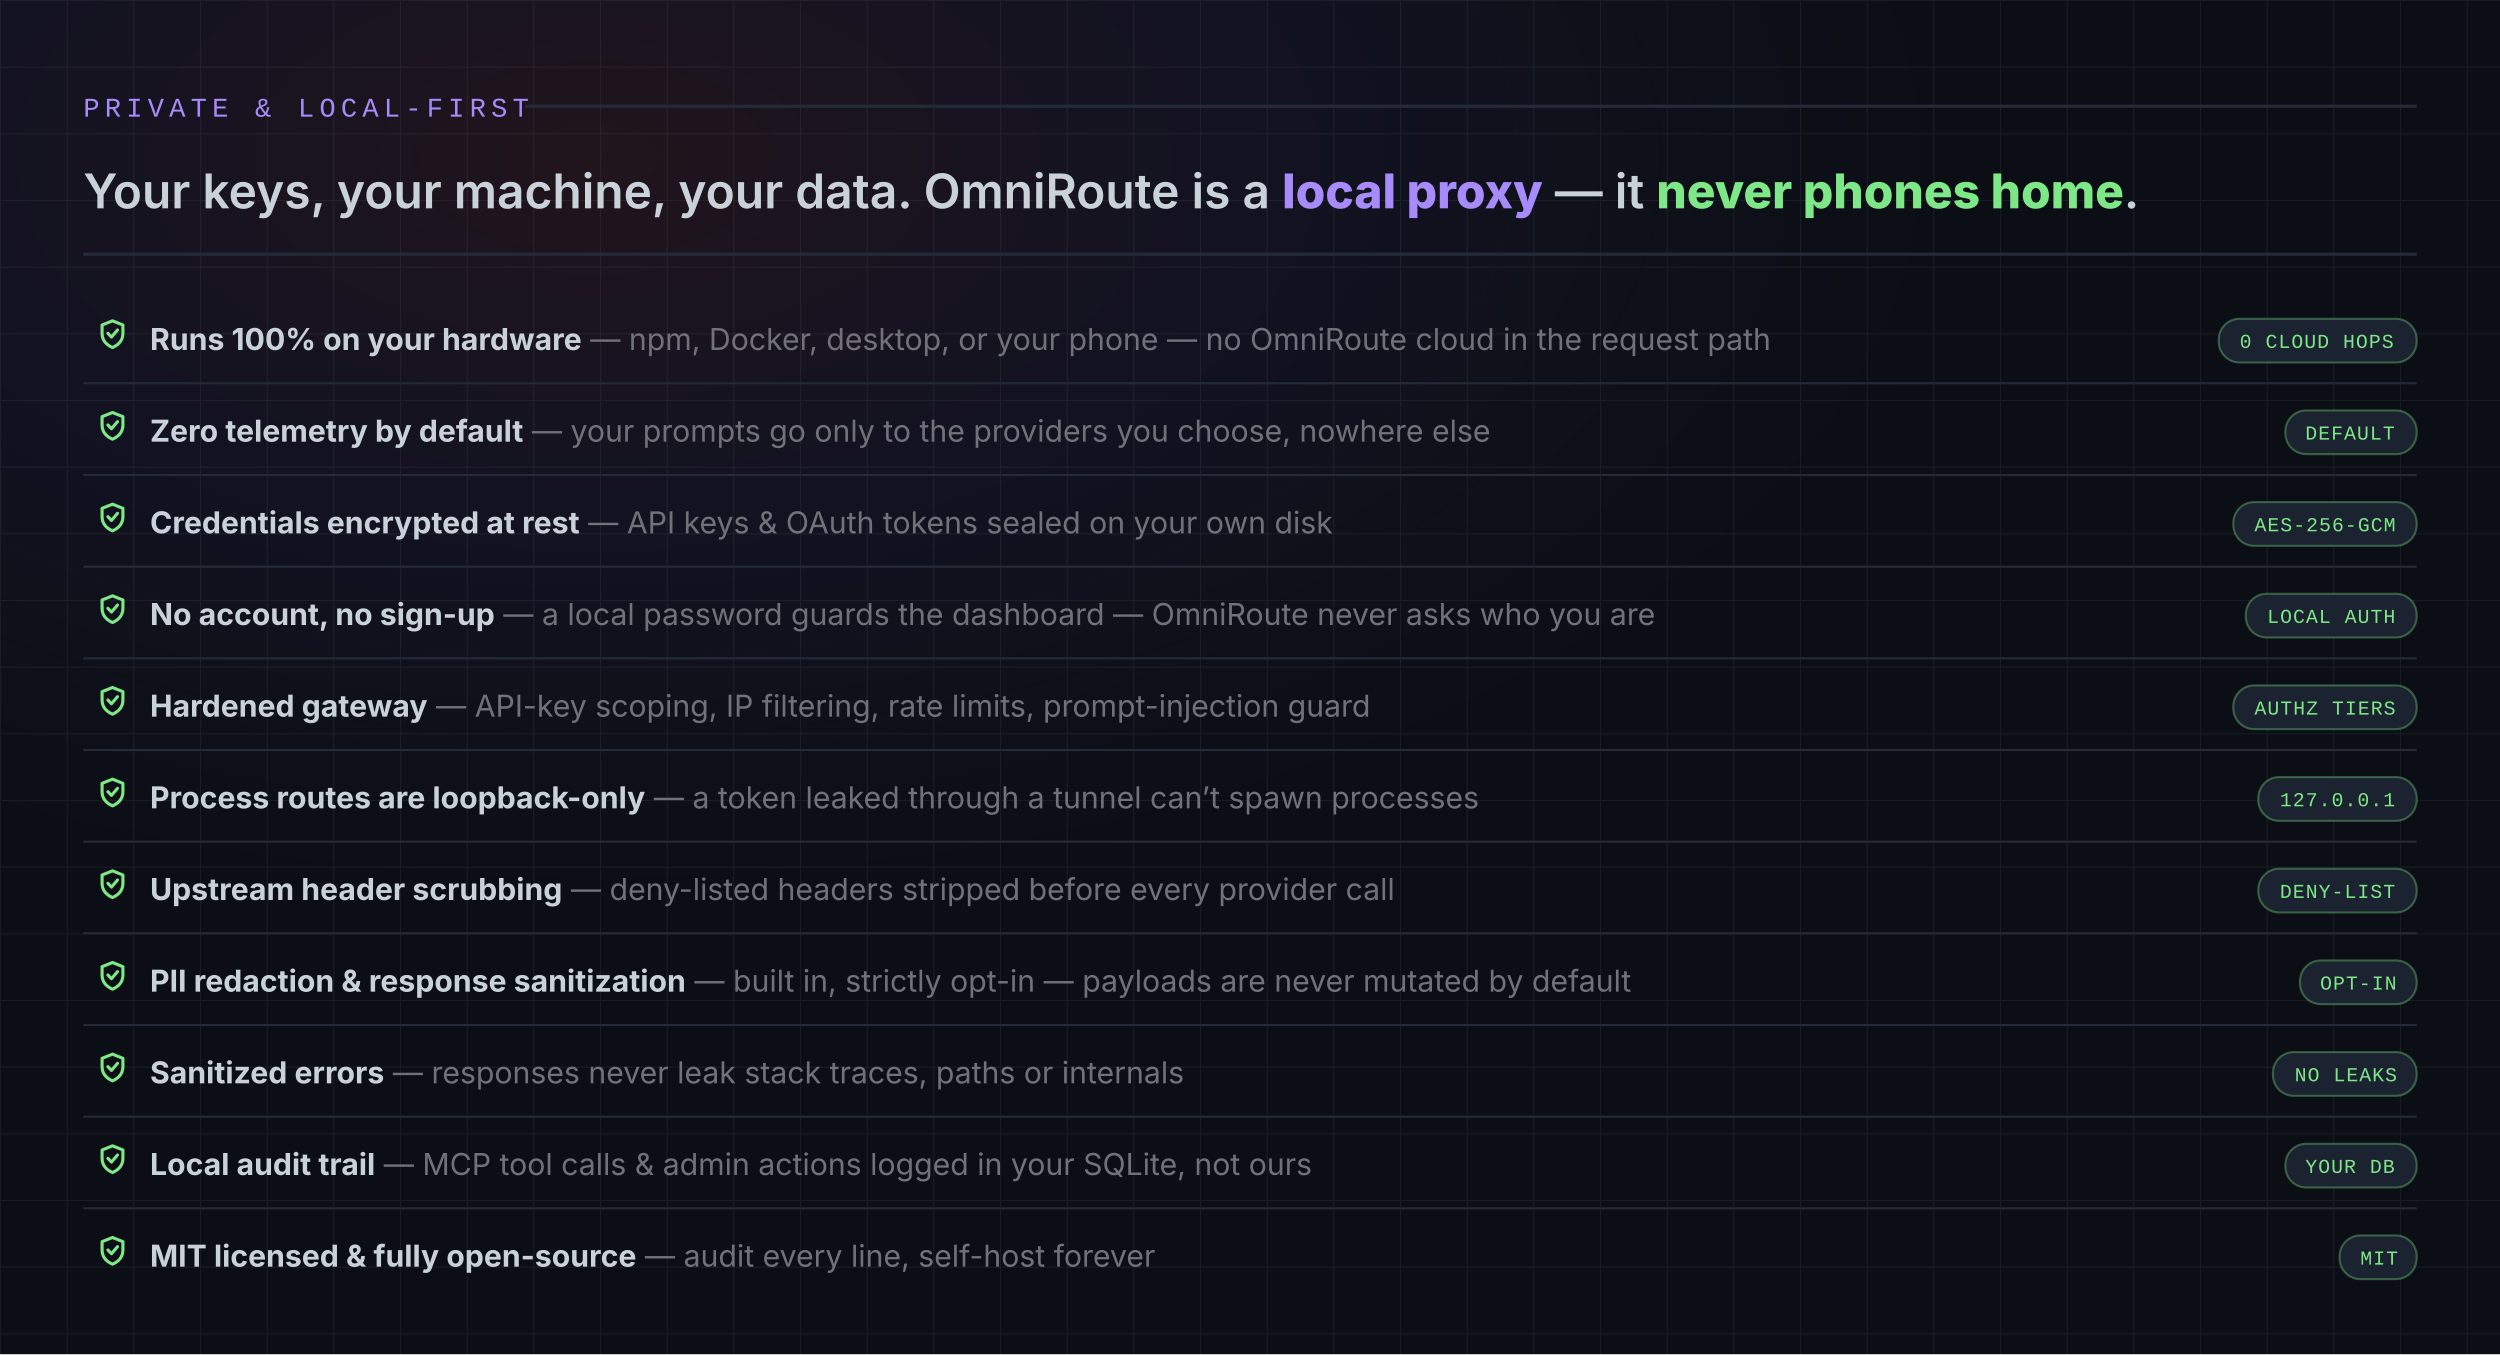
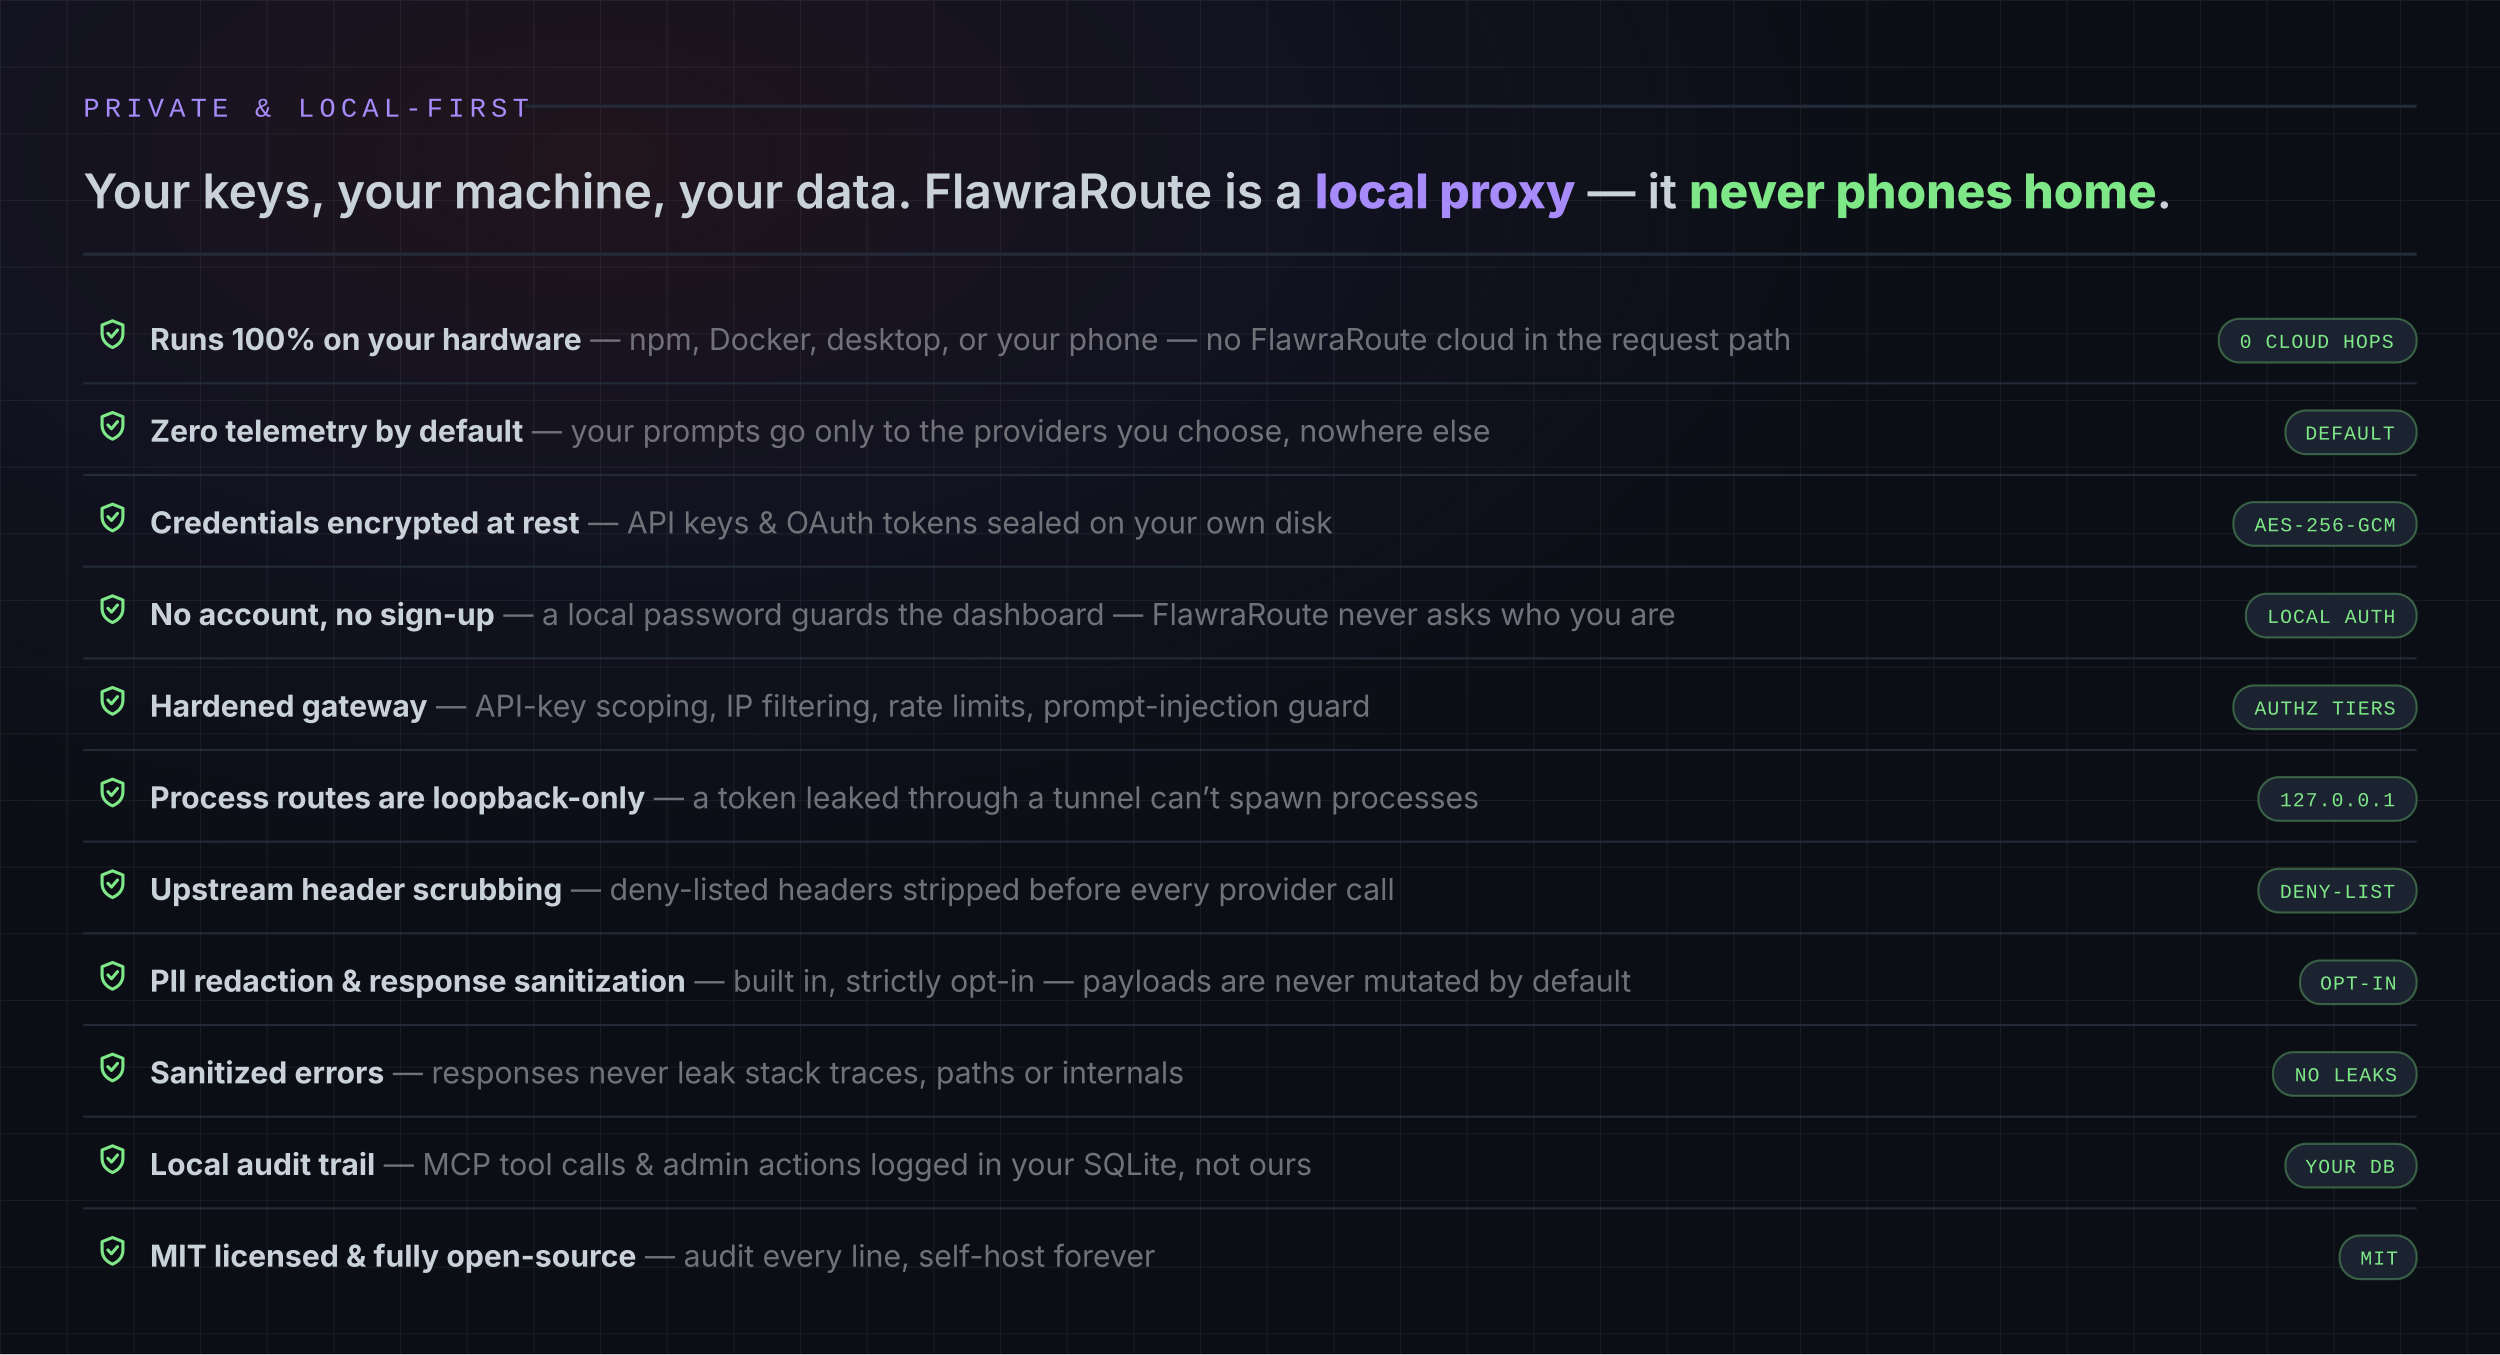
- <svg xmlns="http://www.w3.org/2000/svg" viewBox="0 0 1200 650" role="img" aria-label="Private and local-first: your keys, your machine, your data — OmniRoute is a local proxy that never phones home. Runs 100 percent on your hardware via npm, Docker, desktop or phone with no OmniRoute cloud in the request path. Zero telemetry by default — prompts go only to the providers you choose. Credentials encrypted at rest with AES-256-GCM. No account and no sign-up — a local password guards the dashboard. Hardened gateway with API-key scoping, IP filtering, rate limits and prompt-injection guard. Process-spawning routes are loopback-only so a leaked token cannot spawn processes. Upstream header scrubbing strips deny-listed headers before every provider call. PII redaction and response sanitization are built in and strictly opt-in. Sanitized errors never leak stack traces, paths or internals. A local audit trail logs MCP tool calls and admin actions in your own SQLite. MIT licensed and fully open-source — audit every line, self-host forever.">
+ <svg xmlns="http://www.w3.org/2000/svg" viewBox="0 0 1200 650" role="img" aria-label="Private and local-first: your keys, your machine, your data — FlawraRoute is a local proxy that never phones home. Runs 100 percent on your hardware via npm, Docker, desktop or phone with no FlawraRoute cloud in the request path. Zero telemetry by default — prompts go only to the providers you choose. Credentials encrypted at rest with AES-256-GCM. No account and no sign-up — a local password guards the dashboard. Hardened gateway with API-key scoping, IP filtering, rate limits and prompt-injection guard. Process-spawning routes are loopback-only so a leaked token cannot spawn processes. Upstream header scrubbing strips deny-listed headers before every provider call. PII redaction and response sanitization are built in and strictly opt-in. Sanitized errors never leak stack traces, paths or internals. A local audit trail logs MCP tool calls and admin actions in your own SQLite. MIT licensed and fully open-source — audit every line, self-host forever.">
  <defs>
    <pattern id="gridPaperL" width="32" height="32" patternUnits="userSpaceOnUse">
      <path d="M 32 0 L 0 0 0 32" fill="none" stroke="#ffffff" stroke-opacity="0.06" stroke-width="1" />
    </pattern>
    <radialGradient id="bgGlowL" cx="24%" cy="12%" r="55%">
      <stop offset="0%" stop-color="#e54d5e" stop-opacity="0.10" />
      <stop offset="55%" stop-color="#8b5cf6" stop-opacity="0.05" />
      <stop offset="100%" stop-color="#6366f1" stop-opacity="0" />
    </radialGradient>
  </defs>
  <rect width="1200" height="650" fill="#0b0e14" />
  <rect width="1200" height="650" fill="url(#gridPaperL)" />
  <rect width="1200" height="650" fill="url(#bgGlowL)" />
  <text x="40" y="56" font-family="Consolas, 'Courier New', monospace" font-size="13" letter-spacing="2.5" fill="#a78bfa">PRIVATE &amp; LOCAL-FIRST</text>
  <line x1="252" y1="51" x2="1160" y2="51" stroke="#232b38" stroke-width="1.5" />
-   <text x="40" y="100" font-family="Inter, 'Segoe UI', Arial, Helvetica, system-ui, sans-serif" font-size="23" font-weight="600" fill="#c9d1d9">Your keys, your machine, your data. OmniRoute is a <tspan fill="#a78bfa" font-weight="800">local proxy</tspan> — it <tspan fill="#7ee787" font-weight="800">never phones home</tspan>.</text>
+   <text x="40" y="100" font-family="Inter, 'Segoe UI', Arial, Helvetica, system-ui, sans-serif" font-size="23" font-weight="600" fill="#c9d1d9">Your keys, your machine, your data. FlawraRoute is a <tspan fill="#a78bfa" font-weight="800">local proxy</tspan> — it <tspan fill="#7ee787" font-weight="800">never phones home</tspan>.</text>
  <line x1="40" y1="122" x2="1160" y2="122" stroke="#232b38" stroke-width="1.5" />
  <rect x="40" y="140" width="1120" height="44" fill="#7ee787" opacity="0">
    <animate attributeName="y" calcMode="discrete" values="140;184;228;272;316;360;404;448;492;536;580" keyTimes="0;0.091;0.182;0.273;0.364;0.455;0.545;0.636;0.727;0.818;0.909" dur="16s" repeatCount="indefinite" />
    <animate attributeName="opacity" values="0;0.05;0.05;0" keyTimes="0;0.015;0.985;1" dur="16s" repeatCount="indefinite" />
  </rect>
  <g transform="translate(48,154)" stroke="#7ee787" stroke-width="1.5" fill="none" stroke-linecap="round" stroke-linejoin="round">
    <path d="M 6,0 L 11,2 L 11,6 C 11,9.5 8.8,11.6 6,12.8 C 3.2,11.6 1,9.5 1,6 L 1,2 Z" />
    <path d="M 3.8,6 L 5.5,7.8 L 8.4,4.4" />
  </g>
  <text x="72" y="168" font-family="Inter, 'Segoe UI', Arial, Helvetica, system-ui, sans-serif" font-size="14.5" fill="#71717a">
-     <tspan font-weight="700" fill="#c9d1d9">Runs 100% on your hardware</tspan> — npm, Docker, desktop, or your phone — no OmniRoute cloud in the request path</text>
+     <tspan font-weight="700" fill="#c9d1d9">Runs 100% on your hardware</tspan> — npm, Docker, desktop, or your phone — no FlawraRoute cloud in the request path</text>
  <rect x="1065" y="153" width="95" height="21" rx="10" fill="#1c2330" stroke="#7ee787" stroke-opacity="0.35" stroke-width="1" />
  <text x="1112" y="167" text-anchor="middle" font-family="Consolas, 'Courier New', monospace" font-size="9.5" letter-spacing="0.5" fill="#7ee787">0 CLOUD HOPS</text>
  <line x1="40" y1="184" x2="1160" y2="184" stroke="#232b38" stroke-width="1" />
  <g transform="translate(48,198)" stroke="#7ee787" stroke-width="1.5" fill="none" stroke-linecap="round" stroke-linejoin="round">
    <path d="M 6,0 L 11,2 L 11,6 C 11,9.5 8.8,11.6 6,12.8 C 3.2,11.6 1,9.5 1,6 L 1,2 Z" />
    <path d="M 3.8,6 L 5.5,7.8 L 8.4,4.4" />
  </g>
  <text x="72" y="212" font-family="Inter, 'Segoe UI', Arial, Helvetica, system-ui, sans-serif" font-size="14.5" fill="#71717a">
    <tspan font-weight="700" fill="#c9d1d9">Zero telemetry by default</tspan> — your prompts go only to the providers you choose, nowhere else</text>
  <rect x="1097" y="197" width="63" height="21" rx="10" fill="#1c2330" stroke="#7ee787" stroke-opacity="0.35" stroke-width="1" />
  <text x="1128" y="211" text-anchor="middle" font-family="Consolas, 'Courier New', monospace" font-size="9.5" letter-spacing="0.5" fill="#7ee787">DEFAULT</text>
  <line x1="40" y1="228" x2="1160" y2="228" stroke="#232b38" stroke-width="1" />
  <g transform="translate(48,242)" stroke="#7ee787" stroke-width="1.5" fill="none" stroke-linecap="round" stroke-linejoin="round">
    <path d="M 6,0 L 11,2 L 11,6 C 11,9.5 8.8,11.6 6,12.8 C 3.2,11.6 1,9.5 1,6 L 1,2 Z" />
    <path d="M 3.8,6 L 5.5,7.8 L 8.4,4.4" />
  </g>
  <text x="72" y="256" font-family="Inter, 'Segoe UI', Arial, Helvetica, system-ui, sans-serif" font-size="14.5" fill="#71717a">
    <tspan font-weight="700" fill="#c9d1d9">Credentials encrypted at rest</tspan> — API keys &amp; OAuth tokens sealed on your own disk</text>
  <rect x="1072" y="241" width="88" height="21" rx="10" fill="#1c2330" stroke="#7ee787" stroke-opacity="0.35" stroke-width="1" />
  <text x="1116" y="255" text-anchor="middle" font-family="Consolas, 'Courier New', monospace" font-size="9.5" letter-spacing="0.5" fill="#7ee787">AES-256-GCM</text>
  <line x1="40" y1="272" x2="1160" y2="272" stroke="#232b38" stroke-width="1" />
  <g transform="translate(48,286)" stroke="#7ee787" stroke-width="1.5" fill="none" stroke-linecap="round" stroke-linejoin="round">
    <path d="M 6,0 L 11,2 L 11,6 C 11,9.5 8.8,11.6 6,12.8 C 3.2,11.6 1,9.5 1,6 L 1,2 Z" />
    <path d="M 3.8,6 L 5.5,7.8 L 8.4,4.4" />
  </g>
  <text x="72" y="300" font-family="Inter, 'Segoe UI', Arial, Helvetica, system-ui, sans-serif" font-size="14.5" fill="#71717a">
-     <tspan font-weight="700" fill="#c9d1d9">No account, no sign-up</tspan> — a local password guards the dashboard — OmniRoute never asks who you are</text>
+     <tspan font-weight="700" fill="#c9d1d9">No account, no sign-up</tspan> — a local password guards the dashboard — FlawraRoute never asks who you are</text>
  <rect x="1078" y="285" width="82" height="21" rx="10" fill="#1c2330" stroke="#7ee787" stroke-opacity="0.35" stroke-width="1" />
  <text x="1119" y="299" text-anchor="middle" font-family="Consolas, 'Courier New', monospace" font-size="9.5" letter-spacing="0.5" fill="#7ee787">LOCAL AUTH</text>
  <line x1="40" y1="316" x2="1160" y2="316" stroke="#232b38" stroke-width="1" />
  <g transform="translate(48,330)" stroke="#7ee787" stroke-width="1.5" fill="none" stroke-linecap="round" stroke-linejoin="round">
    <path d="M 6,0 L 11,2 L 11,6 C 11,9.5 8.8,11.6 6,12.8 C 3.2,11.6 1,9.5 1,6 L 1,2 Z" />
    <path d="M 3.8,6 L 5.5,7.8 L 8.4,4.4" />
  </g>
  <text x="72" y="344" font-family="Inter, 'Segoe UI', Arial, Helvetica, system-ui, sans-serif" font-size="14.5" fill="#71717a">
    <tspan font-weight="700" fill="#c9d1d9">Hardened gateway</tspan> — API-key scoping, IP filtering, rate limits, prompt-injection guard</text>
  <rect x="1072" y="329" width="88" height="21" rx="10" fill="#1c2330" stroke="#7ee787" stroke-opacity="0.35" stroke-width="1" />
  <text x="1116" y="343" text-anchor="middle" font-family="Consolas, 'Courier New', monospace" font-size="9.5" letter-spacing="0.5" fill="#7ee787">AUTHZ TIERS</text>
  <line x1="40" y1="360" x2="1160" y2="360" stroke="#232b38" stroke-width="1" />
  <g transform="translate(48,374)" stroke="#7ee787" stroke-width="1.5" fill="none" stroke-linecap="round" stroke-linejoin="round">
    <path d="M 6,0 L 11,2 L 11,6 C 11,9.5 8.8,11.6 6,12.8 C 3.2,11.6 1,9.5 1,6 L 1,2 Z" />
    <path d="M 3.8,6 L 5.5,7.8 L 8.4,4.4" />
  </g>
  <text x="72" y="388" font-family="Inter, 'Segoe UI', Arial, Helvetica, system-ui, sans-serif" font-size="14.5" fill="#71717a">
    <tspan font-weight="700" fill="#c9d1d9">Process routes are loopback-only</tspan> — a token leaked through a tunnel can’t spawn processes</text>
  <rect x="1084" y="373" width="76" height="21" rx="10" fill="#1c2330" stroke="#7ee787" stroke-opacity="0.35" stroke-width="1" />
  <text x="1122" y="387" text-anchor="middle" font-family="Consolas, 'Courier New', monospace" font-size="9.5" letter-spacing="0.5" fill="#7ee787">127.0.0.1</text>
  <line x1="40" y1="404" x2="1160" y2="404" stroke="#232b38" stroke-width="1" />
  <g transform="translate(48,418)" stroke="#7ee787" stroke-width="1.5" fill="none" stroke-linecap="round" stroke-linejoin="round">
    <path d="M 6,0 L 11,2 L 11,6 C 11,9.5 8.8,11.6 6,12.8 C 3.2,11.6 1,9.5 1,6 L 1,2 Z" />
    <path d="M 3.8,6 L 5.5,7.8 L 8.4,4.4" />
  </g>
  <text x="72" y="432" font-family="Inter, 'Segoe UI', Arial, Helvetica, system-ui, sans-serif" font-size="14.5" fill="#71717a">
    <tspan font-weight="700" fill="#c9d1d9">Upstream header scrubbing</tspan> — deny-listed headers stripped before every provider call</text>
  <rect x="1084" y="417" width="76" height="21" rx="10" fill="#1c2330" stroke="#7ee787" stroke-opacity="0.35" stroke-width="1" />
  <text x="1122" y="431" text-anchor="middle" font-family="Consolas, 'Courier New', monospace" font-size="9.5" letter-spacing="0.5" fill="#7ee787">DENY-LIST</text>
  <line x1="40" y1="448" x2="1160" y2="448" stroke="#232b38" stroke-width="1" />
  <g transform="translate(48,462)" stroke="#7ee787" stroke-width="1.5" fill="none" stroke-linecap="round" stroke-linejoin="round">
    <path d="M 6,0 L 11,2 L 11,6 C 11,9.5 8.8,11.6 6,12.8 C 3.2,11.6 1,9.5 1,6 L 1,2 Z" />
    <path d="M 3.8,6 L 5.5,7.8 L 8.4,4.4" />
  </g>
  <text x="72" y="476" font-family="Inter, 'Segoe UI', Arial, Helvetica, system-ui, sans-serif" font-size="14.5" fill="#71717a">
    <tspan font-weight="700" fill="#c9d1d9">PII redaction &amp; response sanitization</tspan> — built in, strictly opt-in — payloads are never mutated by default</text>
  <rect x="1104" y="461" width="56" height="21" rx="10" fill="#1c2330" stroke="#7ee787" stroke-opacity="0.35" stroke-width="1" />
  <text x="1132" y="475" text-anchor="middle" font-family="Consolas, 'Courier New', monospace" font-size="9.5" letter-spacing="0.5" fill="#7ee787">OPT-IN</text>
  <line x1="40" y1="492" x2="1160" y2="492" stroke="#232b38" stroke-width="1" />
  <g transform="translate(48,506)" stroke="#7ee787" stroke-width="1.5" fill="none" stroke-linecap="round" stroke-linejoin="round">
    <path d="M 6,0 L 11,2 L 11,6 C 11,9.5 8.8,11.6 6,12.8 C 3.2,11.6 1,9.5 1,6 L 1,2 Z" />
    <path d="M 3.8,6 L 5.5,7.8 L 8.4,4.4" />
  </g>
  <text x="72" y="520" font-family="Inter, 'Segoe UI', Arial, Helvetica, system-ui, sans-serif" font-size="14.5" fill="#71717a">
    <tspan font-weight="700" fill="#c9d1d9">Sanitized errors</tspan> — responses never leak stack traces, paths or internals</text>
  <rect x="1091" y="505" width="69" height="21" rx="10" fill="#1c2330" stroke="#7ee787" stroke-opacity="0.35" stroke-width="1" />
  <text x="1126" y="519" text-anchor="middle" font-family="Consolas, 'Courier New', monospace" font-size="9.5" letter-spacing="0.5" fill="#7ee787">NO LEAKS</text>
  <line x1="40" y1="536" x2="1160" y2="536" stroke="#232b38" stroke-width="1" />
  <g transform="translate(48,550)" stroke="#7ee787" stroke-width="1.5" fill="none" stroke-linecap="round" stroke-linejoin="round">
    <path d="M 6,0 L 11,2 L 11,6 C 11,9.5 8.8,11.6 6,12.8 C 3.2,11.6 1,9.5 1,6 L 1,2 Z" />
    <path d="M 3.8,6 L 5.5,7.8 L 8.4,4.4" />
  </g>
  <text x="72" y="564" font-family="Inter, 'Segoe UI', Arial, Helvetica, system-ui, sans-serif" font-size="14.5" fill="#71717a">
    <tspan font-weight="700" fill="#c9d1d9">Local audit trail</tspan> — MCP tool calls &amp; admin actions logged in your SQLite, not ours</text>
  <rect x="1097" y="549" width="63" height="21" rx="10" fill="#1c2330" stroke="#7ee787" stroke-opacity="0.35" stroke-width="1" />
  <text x="1128" y="563" text-anchor="middle" font-family="Consolas, 'Courier New', monospace" font-size="9.5" letter-spacing="0.5" fill="#7ee787">YOUR DB</text>
  <line x1="40" y1="580" x2="1160" y2="580" stroke="#232b38" stroke-width="1" />
  <g transform="translate(48,594)" stroke="#7ee787" stroke-width="1.5" fill="none" stroke-linecap="round" stroke-linejoin="round">
    <path d="M 6,0 L 11,2 L 11,6 C 11,9.5 8.8,11.6 6,12.8 C 3.2,11.6 1,9.5 1,6 L 1,2 Z" />
    <path d="M 3.8,6 L 5.5,7.8 L 8.4,4.4" />
  </g>
  <text x="72" y="608" font-family="Inter, 'Segoe UI', Arial, Helvetica, system-ui, sans-serif" font-size="14.5" fill="#71717a">
    <tspan font-weight="700" fill="#c9d1d9">MIT licensed &amp; fully open-source</tspan> — audit every line, self-host forever</text>
  <rect x="1123" y="593" width="37" height="21" rx="10" fill="#1c2330" stroke="#7ee787" stroke-opacity="0.35" stroke-width="1" />
  <text x="1142" y="607" text-anchor="middle" font-family="Consolas, 'Courier New', monospace" font-size="9.5" letter-spacing="0.5" fill="#7ee787">MIT</text>
</svg>
